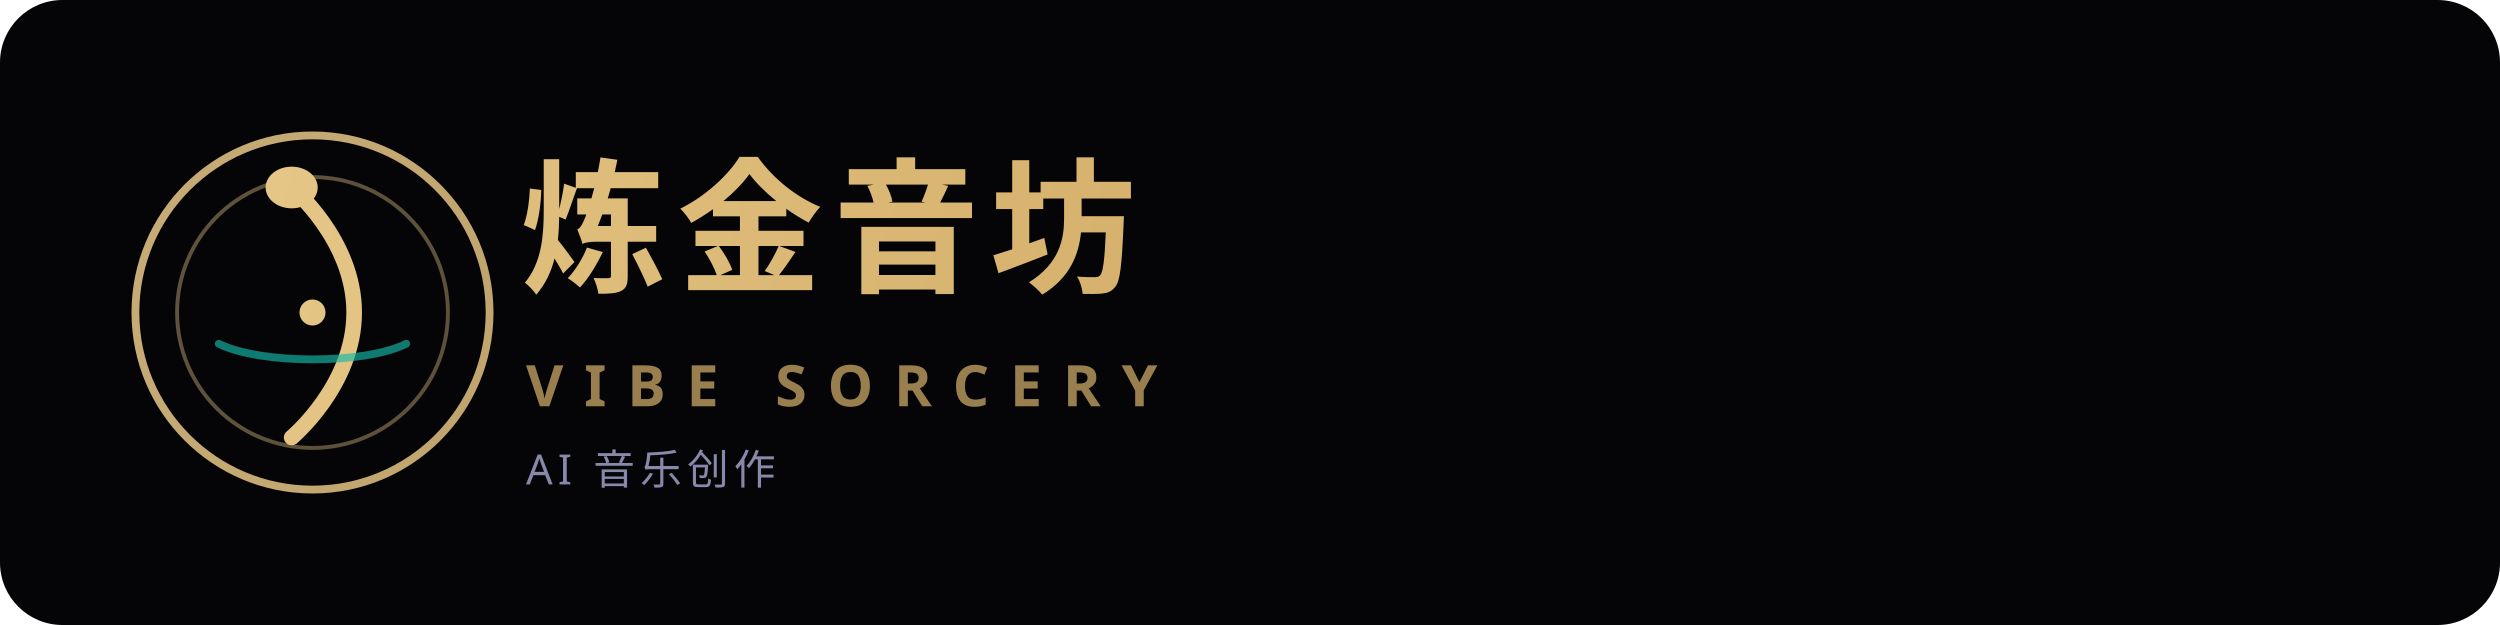
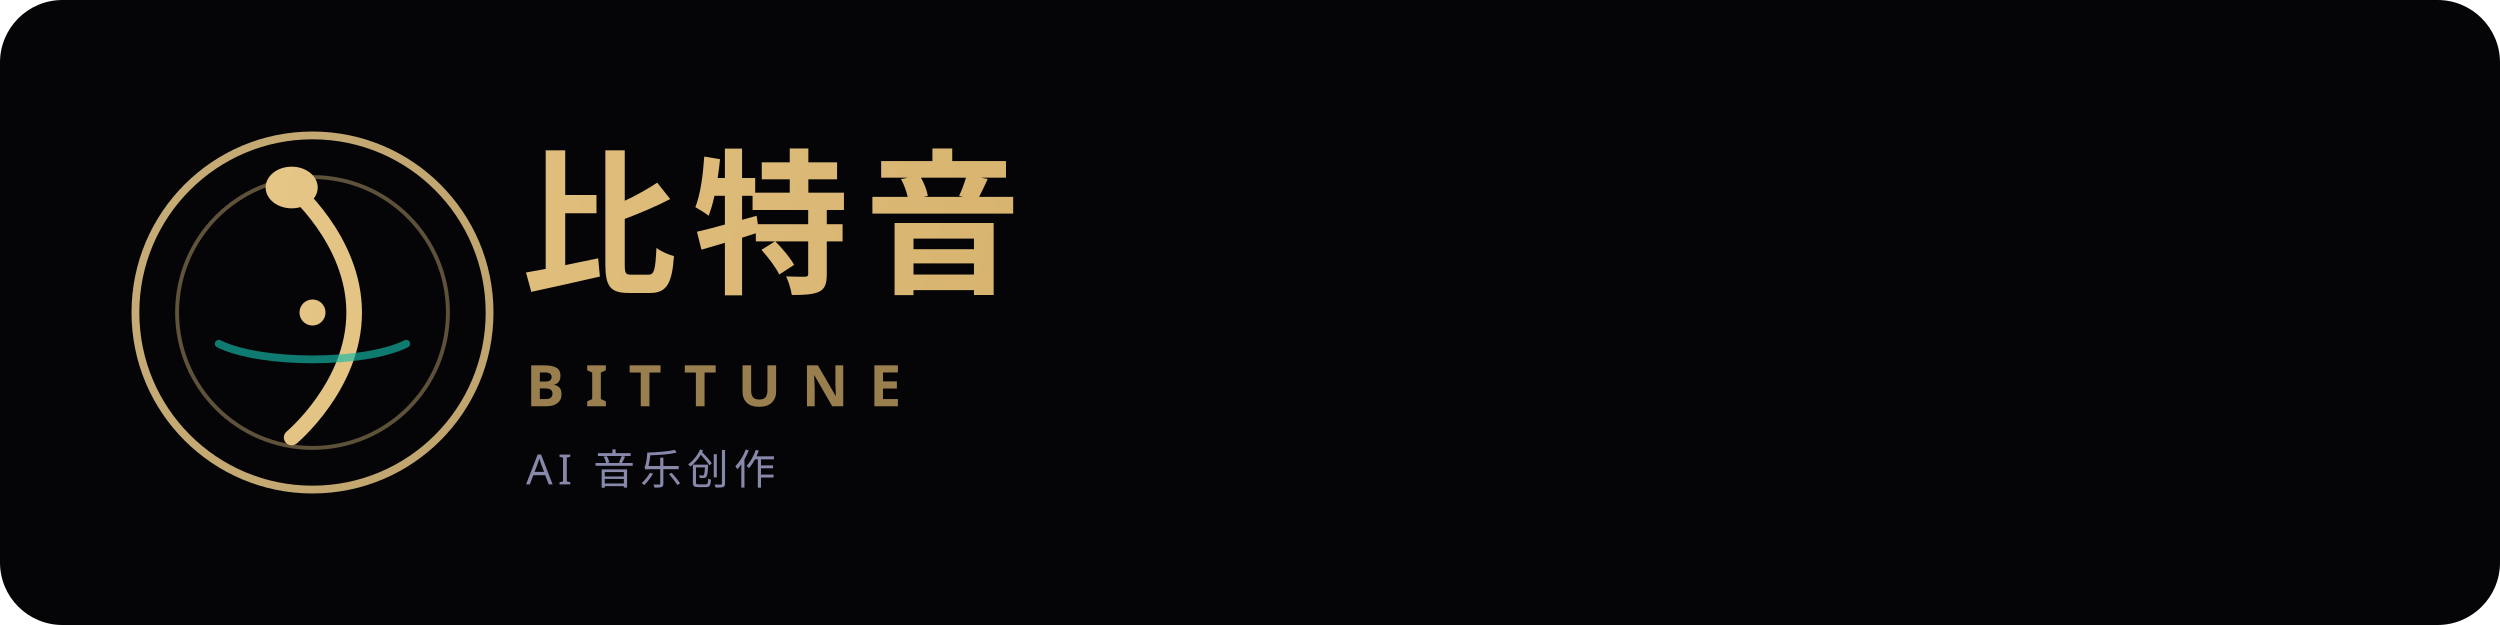
- <svg xmlns="http://www.w3.org/2000/svg" viewBox="0 0 960 240" fill="none" role="img" aria-label="炼金音坊 Vibe Sorcery">
+ <svg xmlns="http://www.w3.org/2000/svg" viewBox="0 0 960 240" fill="none" role="img" aria-label="比特音 BitTune">
  <defs>
    <linearGradient id="gold" x1="0" y1="0" x2="960" y2="240" gradientUnits="userSpaceOnUse">
      <stop offset="0%" stop-color="#e8c98a" />
      <stop offset="50%" stop-color="#d4af6a" />
      <stop offset="100%" stop-color="#b8944f" />
    </linearGradient>
  </defs>
  <rect width="960" height="240" rx="24" fill="#050508" />
  <g transform="translate(48 48)">
    <circle cx="72" cy="72" r="68" stroke="url(#gold)" stroke-width="3" opacity="0.85" />
    <circle cx="72" cy="72" r="52" stroke="url(#gold)" stroke-width="1.5" opacity="0.4" />
    <path d="M64 24 C64 24 88 44 88 72 C88 100 64 120 64 120" stroke="url(#gold)" stroke-width="6" stroke-linecap="round" fill="none" />
    <ellipse cx="64" cy="24" rx="10" ry="8" fill="url(#gold)" />
    <path d="M36 84 C52 92 92 92 108 84" stroke="#14b8a6" stroke-width="3" stroke-linecap="round" opacity="0.65" />
    <circle cx="72" cy="72" r="5" fill="url(#gold)" />
  </g>
-   <text x="200" y="108" fill="url(#gold)" font-family="'Noto Serif SC', 'Songti SC', serif" font-size="56" font-weight="700" letter-spacing="4">炼金音坊</text>
-   <text x="202" y="156" fill="#d4af6a" opacity="0.72" font-family="ui-sans-serif, system-ui, sans-serif" font-size="22" font-weight="600" letter-spacing="8">VIBE SORCERY</text>
+   <text x="200" y="108" fill="url(#gold)" font-family="ui-sans-serif, system-ui, 'PingFang SC', 'Microsoft YaHei', sans-serif" font-size="60" font-weight="700" letter-spacing="6">比特音</text>
+   <text x="202" y="156" fill="#d4af6a" opacity="0.72" font-family="ui-sans-serif, system-ui, sans-serif" font-size="22" font-weight="600" letter-spacing="8">BITTUNE</text>
  <text x="202" y="186" fill="#8888aa" font-family="ui-sans-serif, system-ui, sans-serif" font-size="16" letter-spacing="2">AI 音乐创作</text>
</svg>
